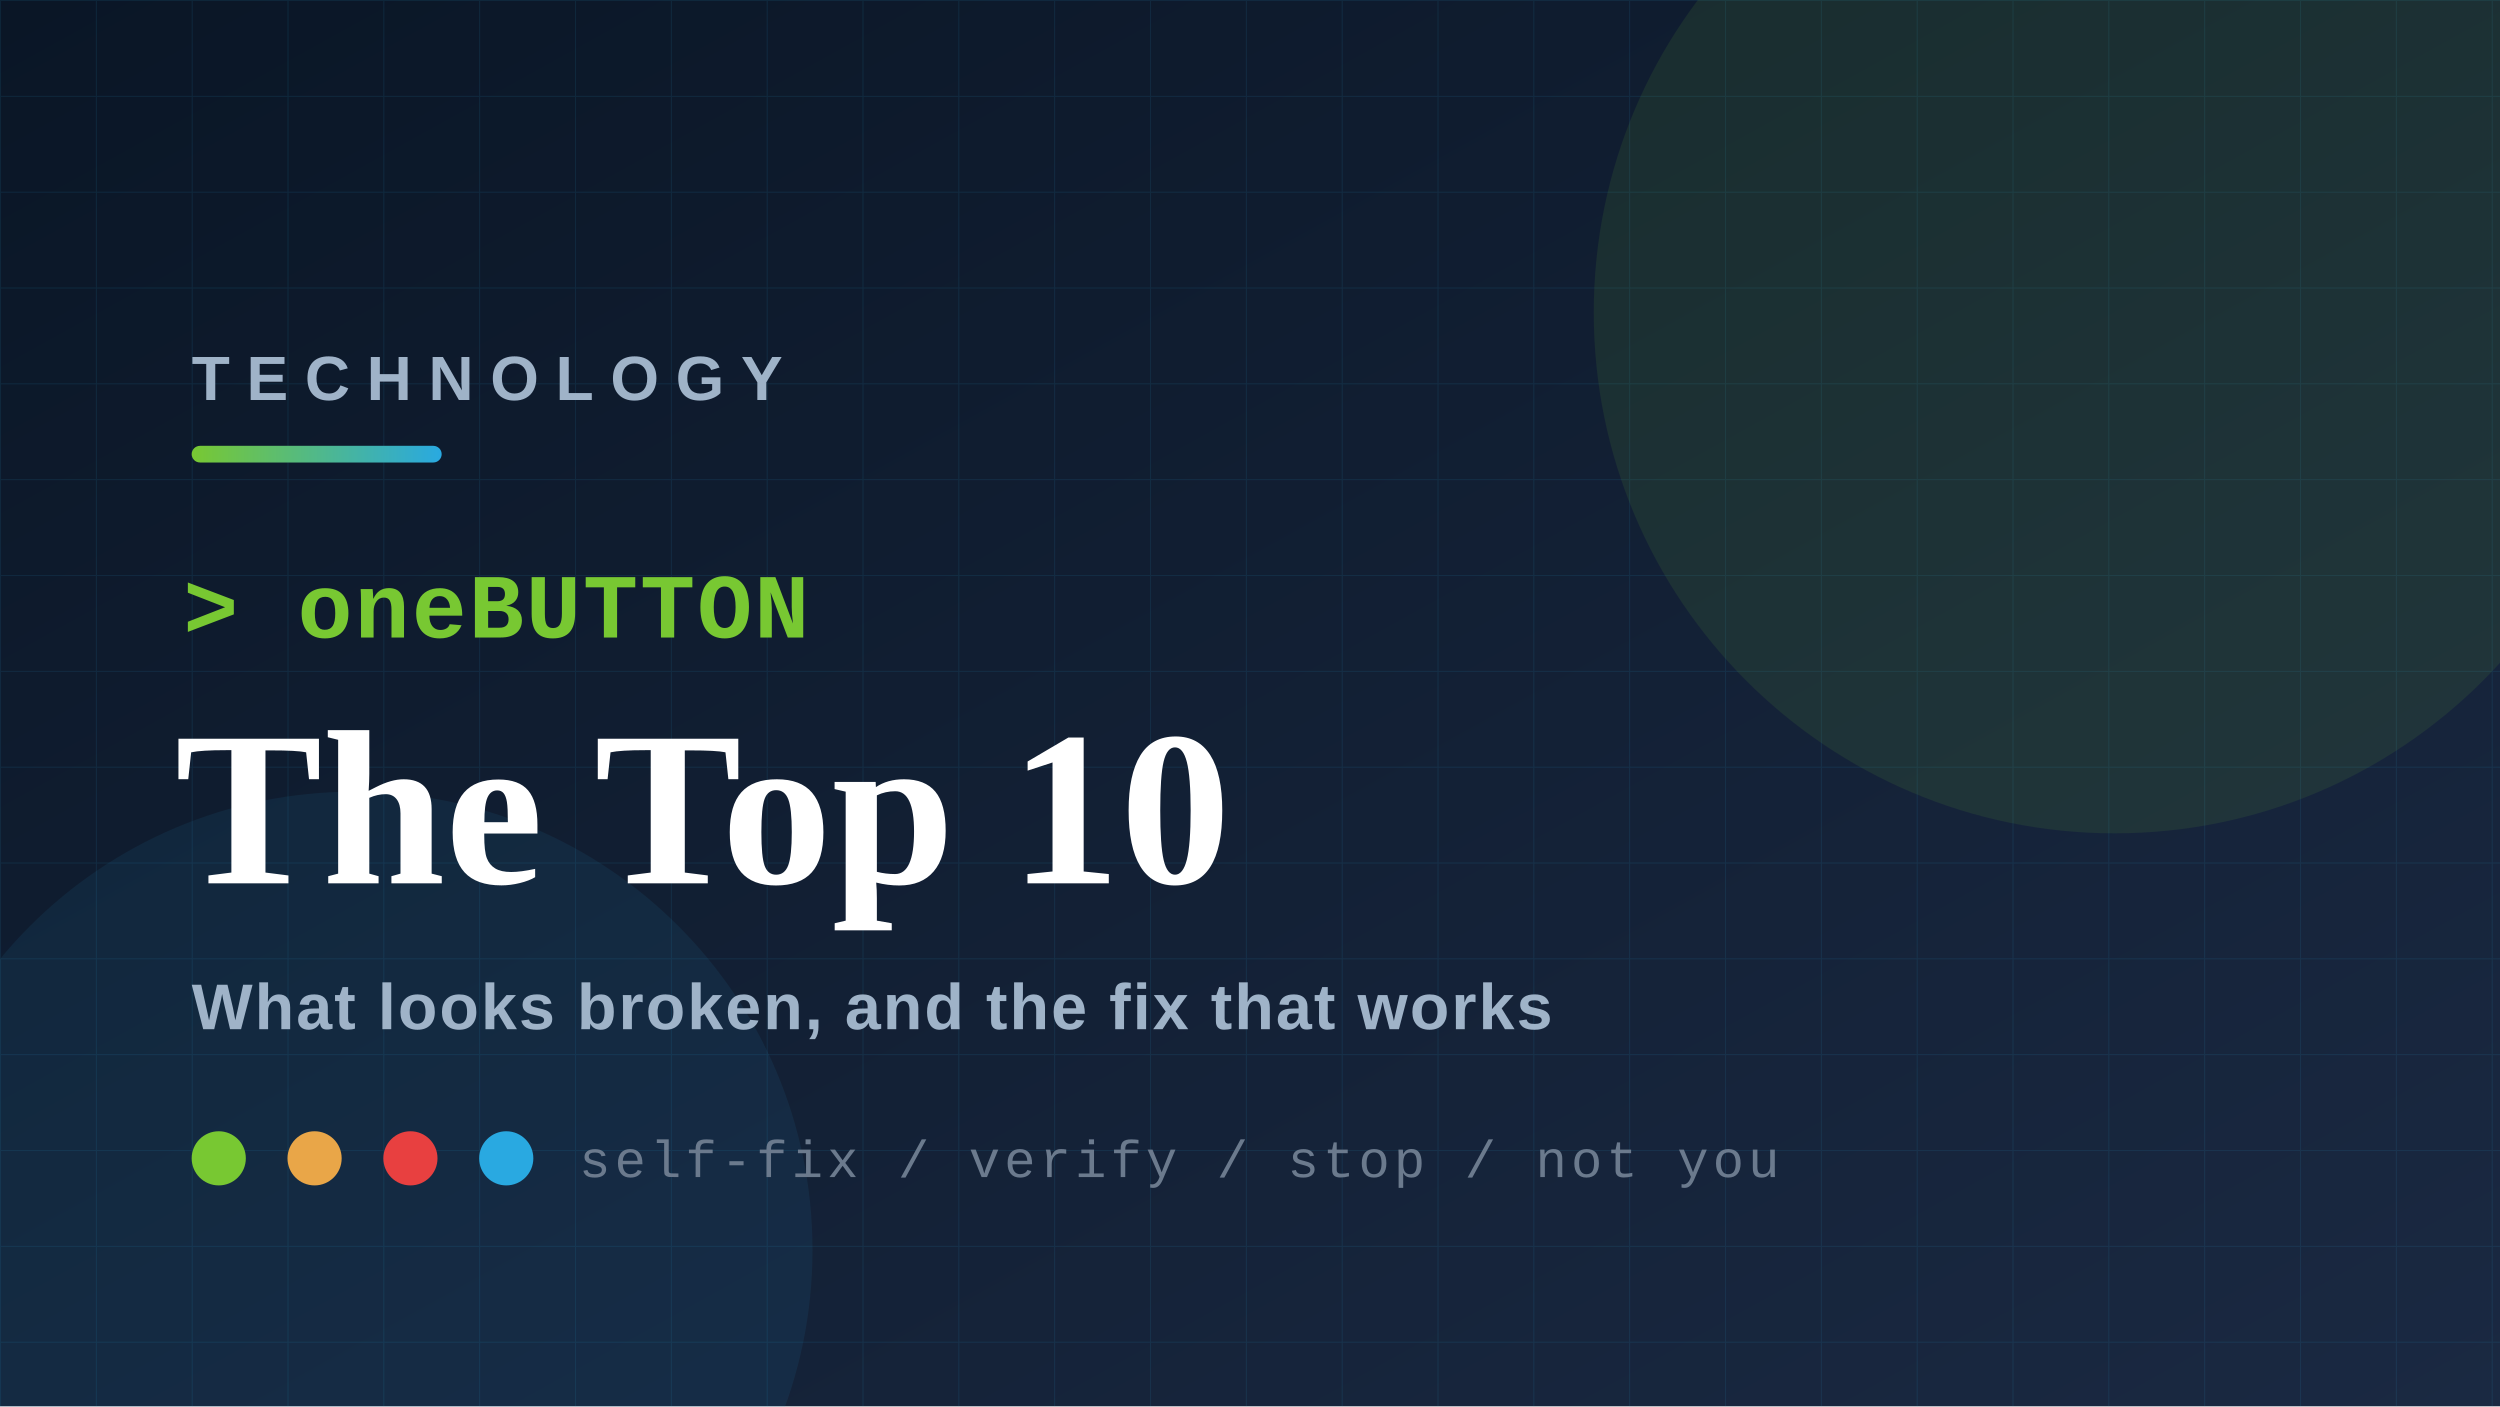
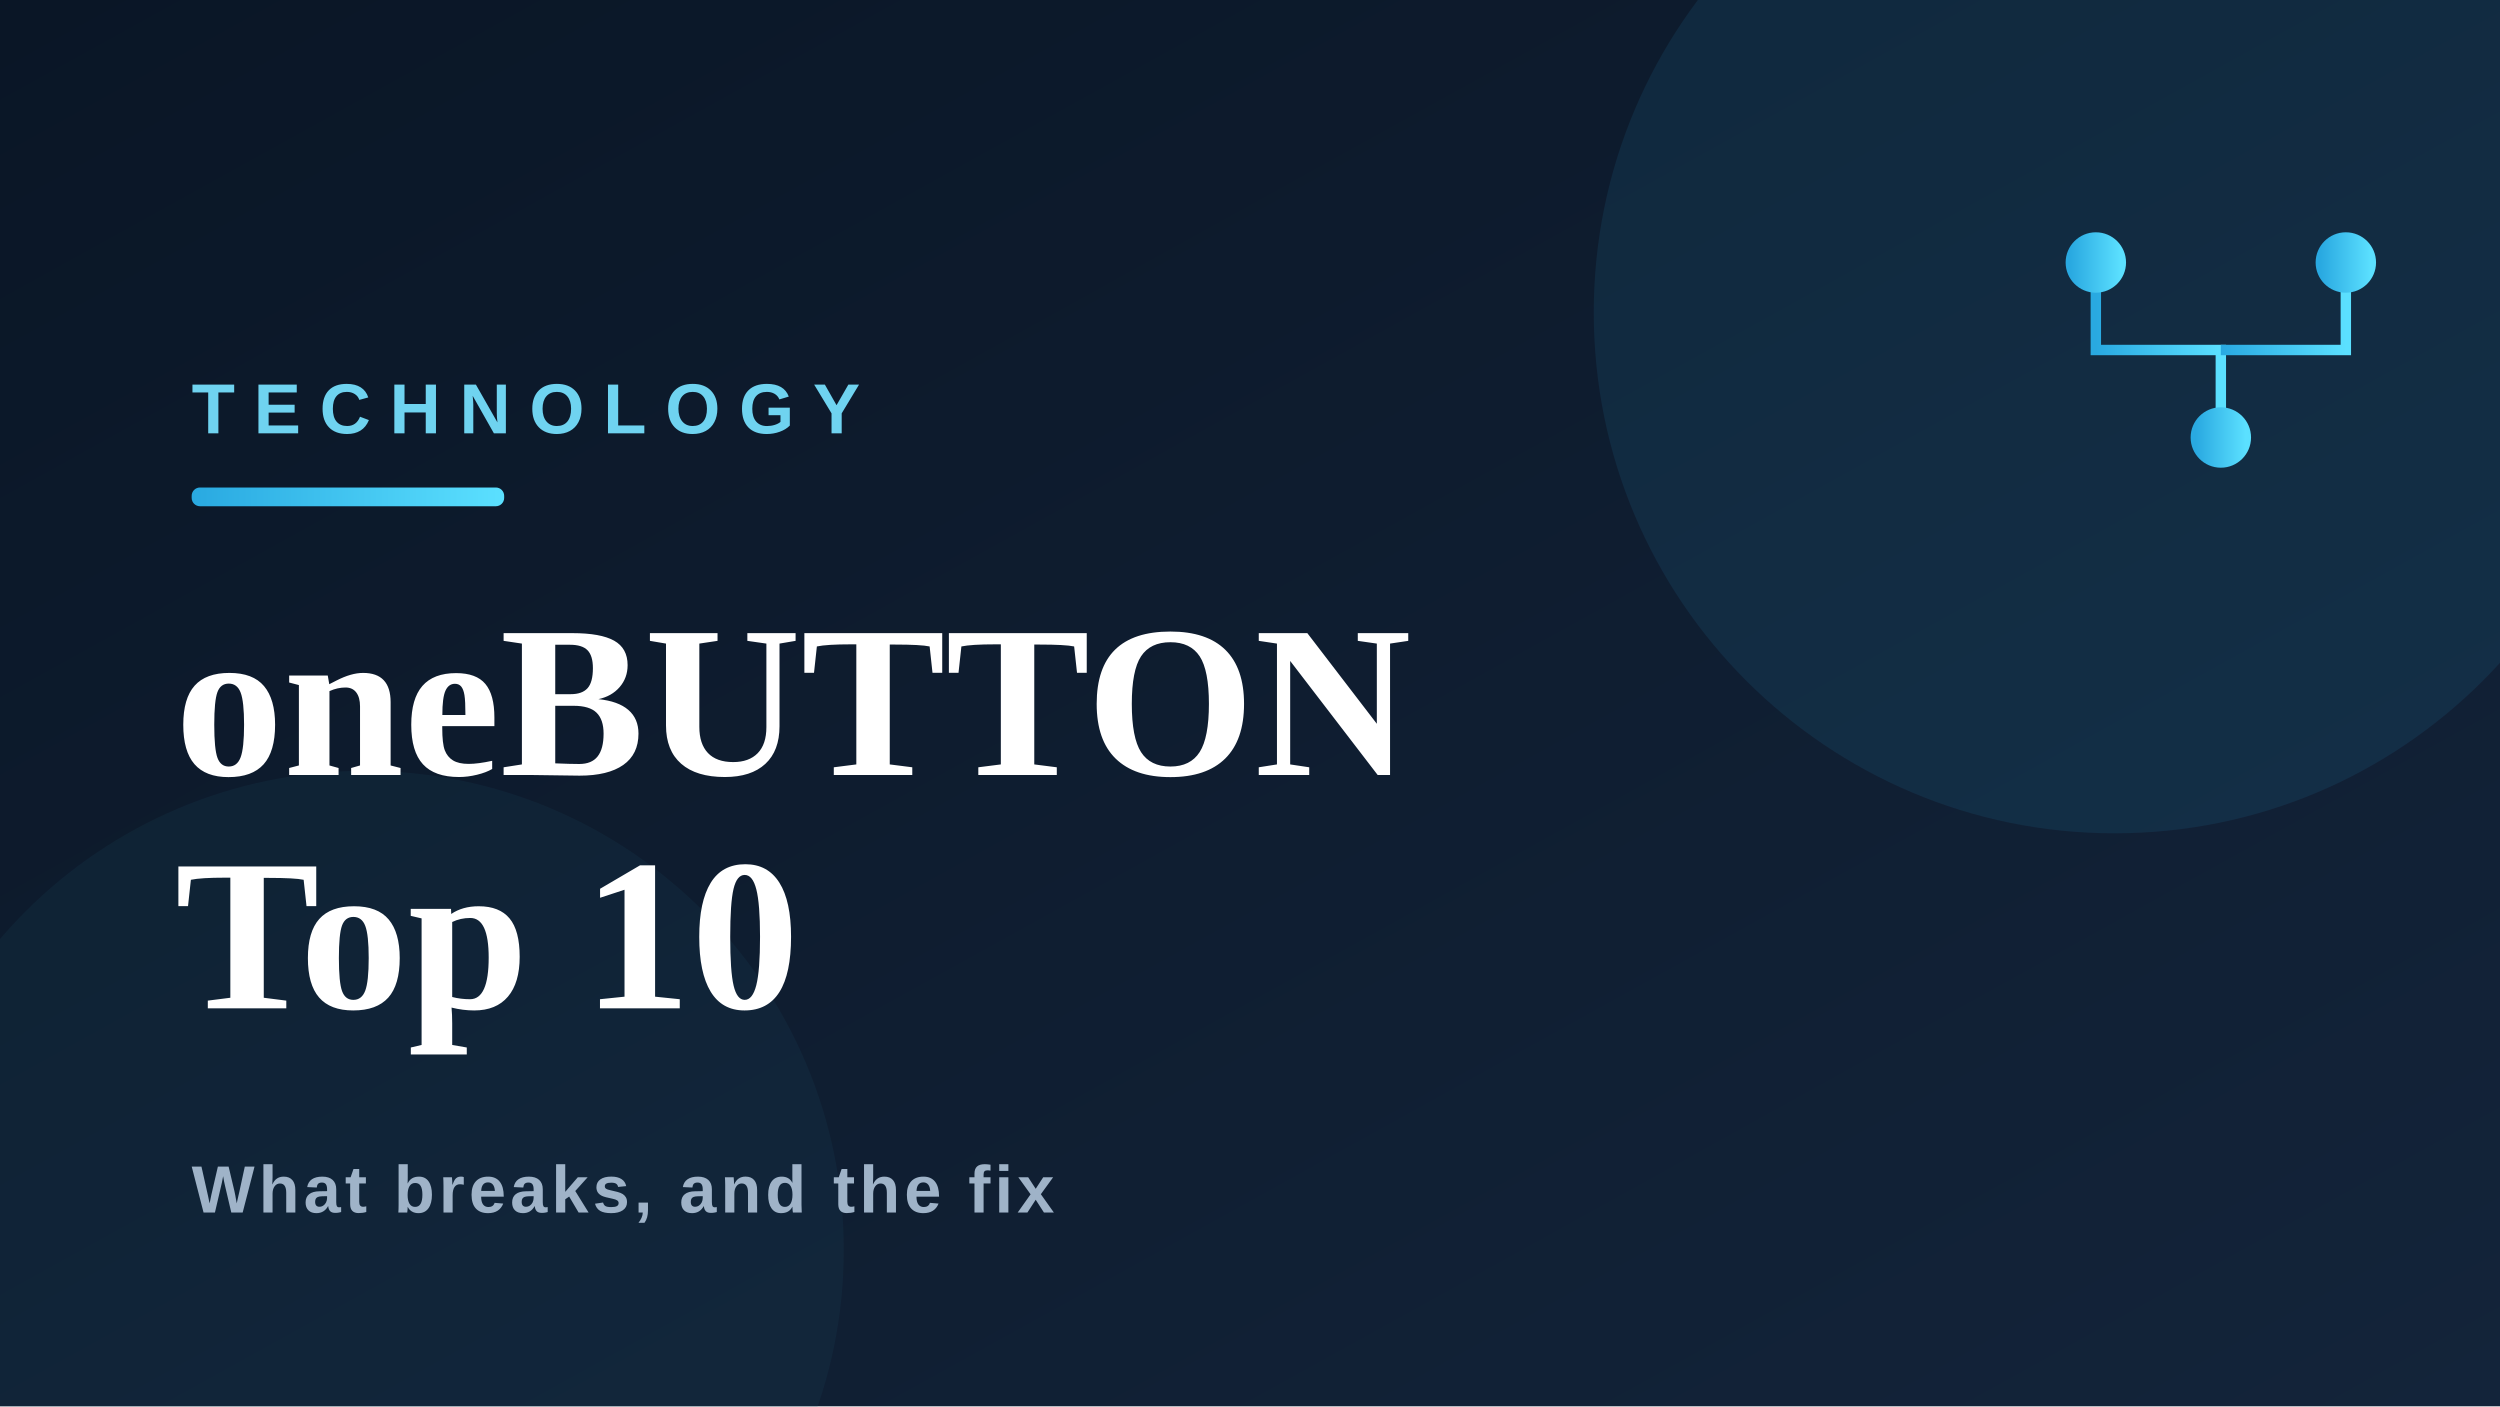
<svg xmlns="http://www.w3.org/2000/svg" viewBox="0 0 1200 675" width="1200" height="675">
  <defs>
    <linearGradient id="bg" x1="0" y1="0" x2="1" y2="1">
      <stop offset="0" stop-color="#0A1626" />
-       <stop offset="1" stop-color="#1A2942" />
+       <stop offset="1" stop-color="#13243A" />
    </linearGradient>
    <linearGradient id="acc" x1="0" y1="0" x2="1" y2="0">
-       <stop offset="0" stop-color="#78C832" />
-       <stop offset="1" stop-color="#29A9E1" />
+       <stop offset="0" stop-color="#29A9E1" />
+       <stop offset="1" stop-color="#5BE0FF" />
    </linearGradient>
-     <pattern id="grid" width="46" height="46" patternUnits="userSpaceOnUse">
-       <path d="M 46 0 L 0 0 0 46" fill="none" stroke="#29A9E1" stroke-width="1" opacity="0.10" />
-     </pattern>
  </defs>
  <rect width="1200" height="675" fill="url(#bg)" />
-   <rect width="1200" height="675" fill="url(#grid)" />
-   <circle cx="1015" cy="150" r="250" fill="#78C832" opacity="0.10" />
-   <circle cx="170" cy="600" r="220" fill="#29A9E1" opacity="0.08" />
-   <text x="92" y="192" fill="#9FB3C8" font-family="'Helvetica Neue',Arial,sans-serif" font-size="30" font-weight="700" letter-spacing="8">TECHNOLOGY</text>
-   <rect x="92" y="214" width="120" height="8" rx="4" fill="url(#acc)" />
-   <text x="88" y="306" fill="#78C832" font-family="'Courier New',monospace" font-size="44" font-weight="700" letter-spacing="1">&gt; oneBUTTON</text>
-   <text x="84" y="424" fill="#FFFFFF" font-family="Georgia,'Times New Roman',serif" font-size="106" font-weight="700">The Top 10</text>
-   <text x="92" y="494" fill="#9FB3C8" font-family="'Helvetica Neue',Arial,sans-serif" font-size="31" font-weight="600" letter-spacing="1">What looks broken, and the fix that works</text>
-   <circle cx="105" cy="556" r="13" fill="#78C832" />
-   <circle cx="151" cy="556" r="13" fill="#E9A648" />
-   <circle cx="197" cy="556" r="13" fill="#E84040" />
-   <circle cx="243" cy="556" r="13" fill="#29A9E1" />
-   <text x="278" y="565" fill="#6B7A8D" font-family="'Courier New',monospace" font-size="25" letter-spacing="2">self-fix / verify / stop / not you</text>
+   <circle cx="1015" cy="150" r="250" fill="#29A9E1" opacity="0.10" />
+   <circle cx="175" cy="600" r="230" fill="#1E5870" opacity="0.13" />
+   <g transform="translate(976,96)" stroke="url(#acc)" stroke-width="5" fill="none">
+     <path d="M30,42 V72 H90 V102" />
+     <path d="M150,42 V72 H90" />
+     <circle cx="30" cy="30" r="12" fill="url(#acc)" />
+     <circle cx="150" cy="30" r="12" fill="url(#acc)" />
+     <circle cx="90" cy="114" r="12" fill="url(#acc)" />
+   </g>
+   <text x="92" y="208" fill="#6FD3F0" font-family="'Helvetica Neue',Arial,sans-serif" font-size="34" font-weight="700" letter-spacing="9">TECHNOLOGY</text>
+   <rect x="92" y="234" width="150" height="9" rx="4" fill="url(#acc)" />
+   <text x="84" y="372" fill="#FFFFFF" font-family="Georgia,'Times New Roman',serif" font-size="104" font-weight="700">oneBUTTON</text>
+   <text x="84" y="484" fill="#FFFFFF" font-family="Georgia,'Times New Roman',serif" font-size="104" font-weight="700">Top 10</text>
+   <text x="92" y="582" fill="#9FB3C8" font-family="'Helvetica Neue',Arial,sans-serif" font-size="32" font-weight="600" letter-spacing="2">What breaks, and the fix</text>
</svg>
